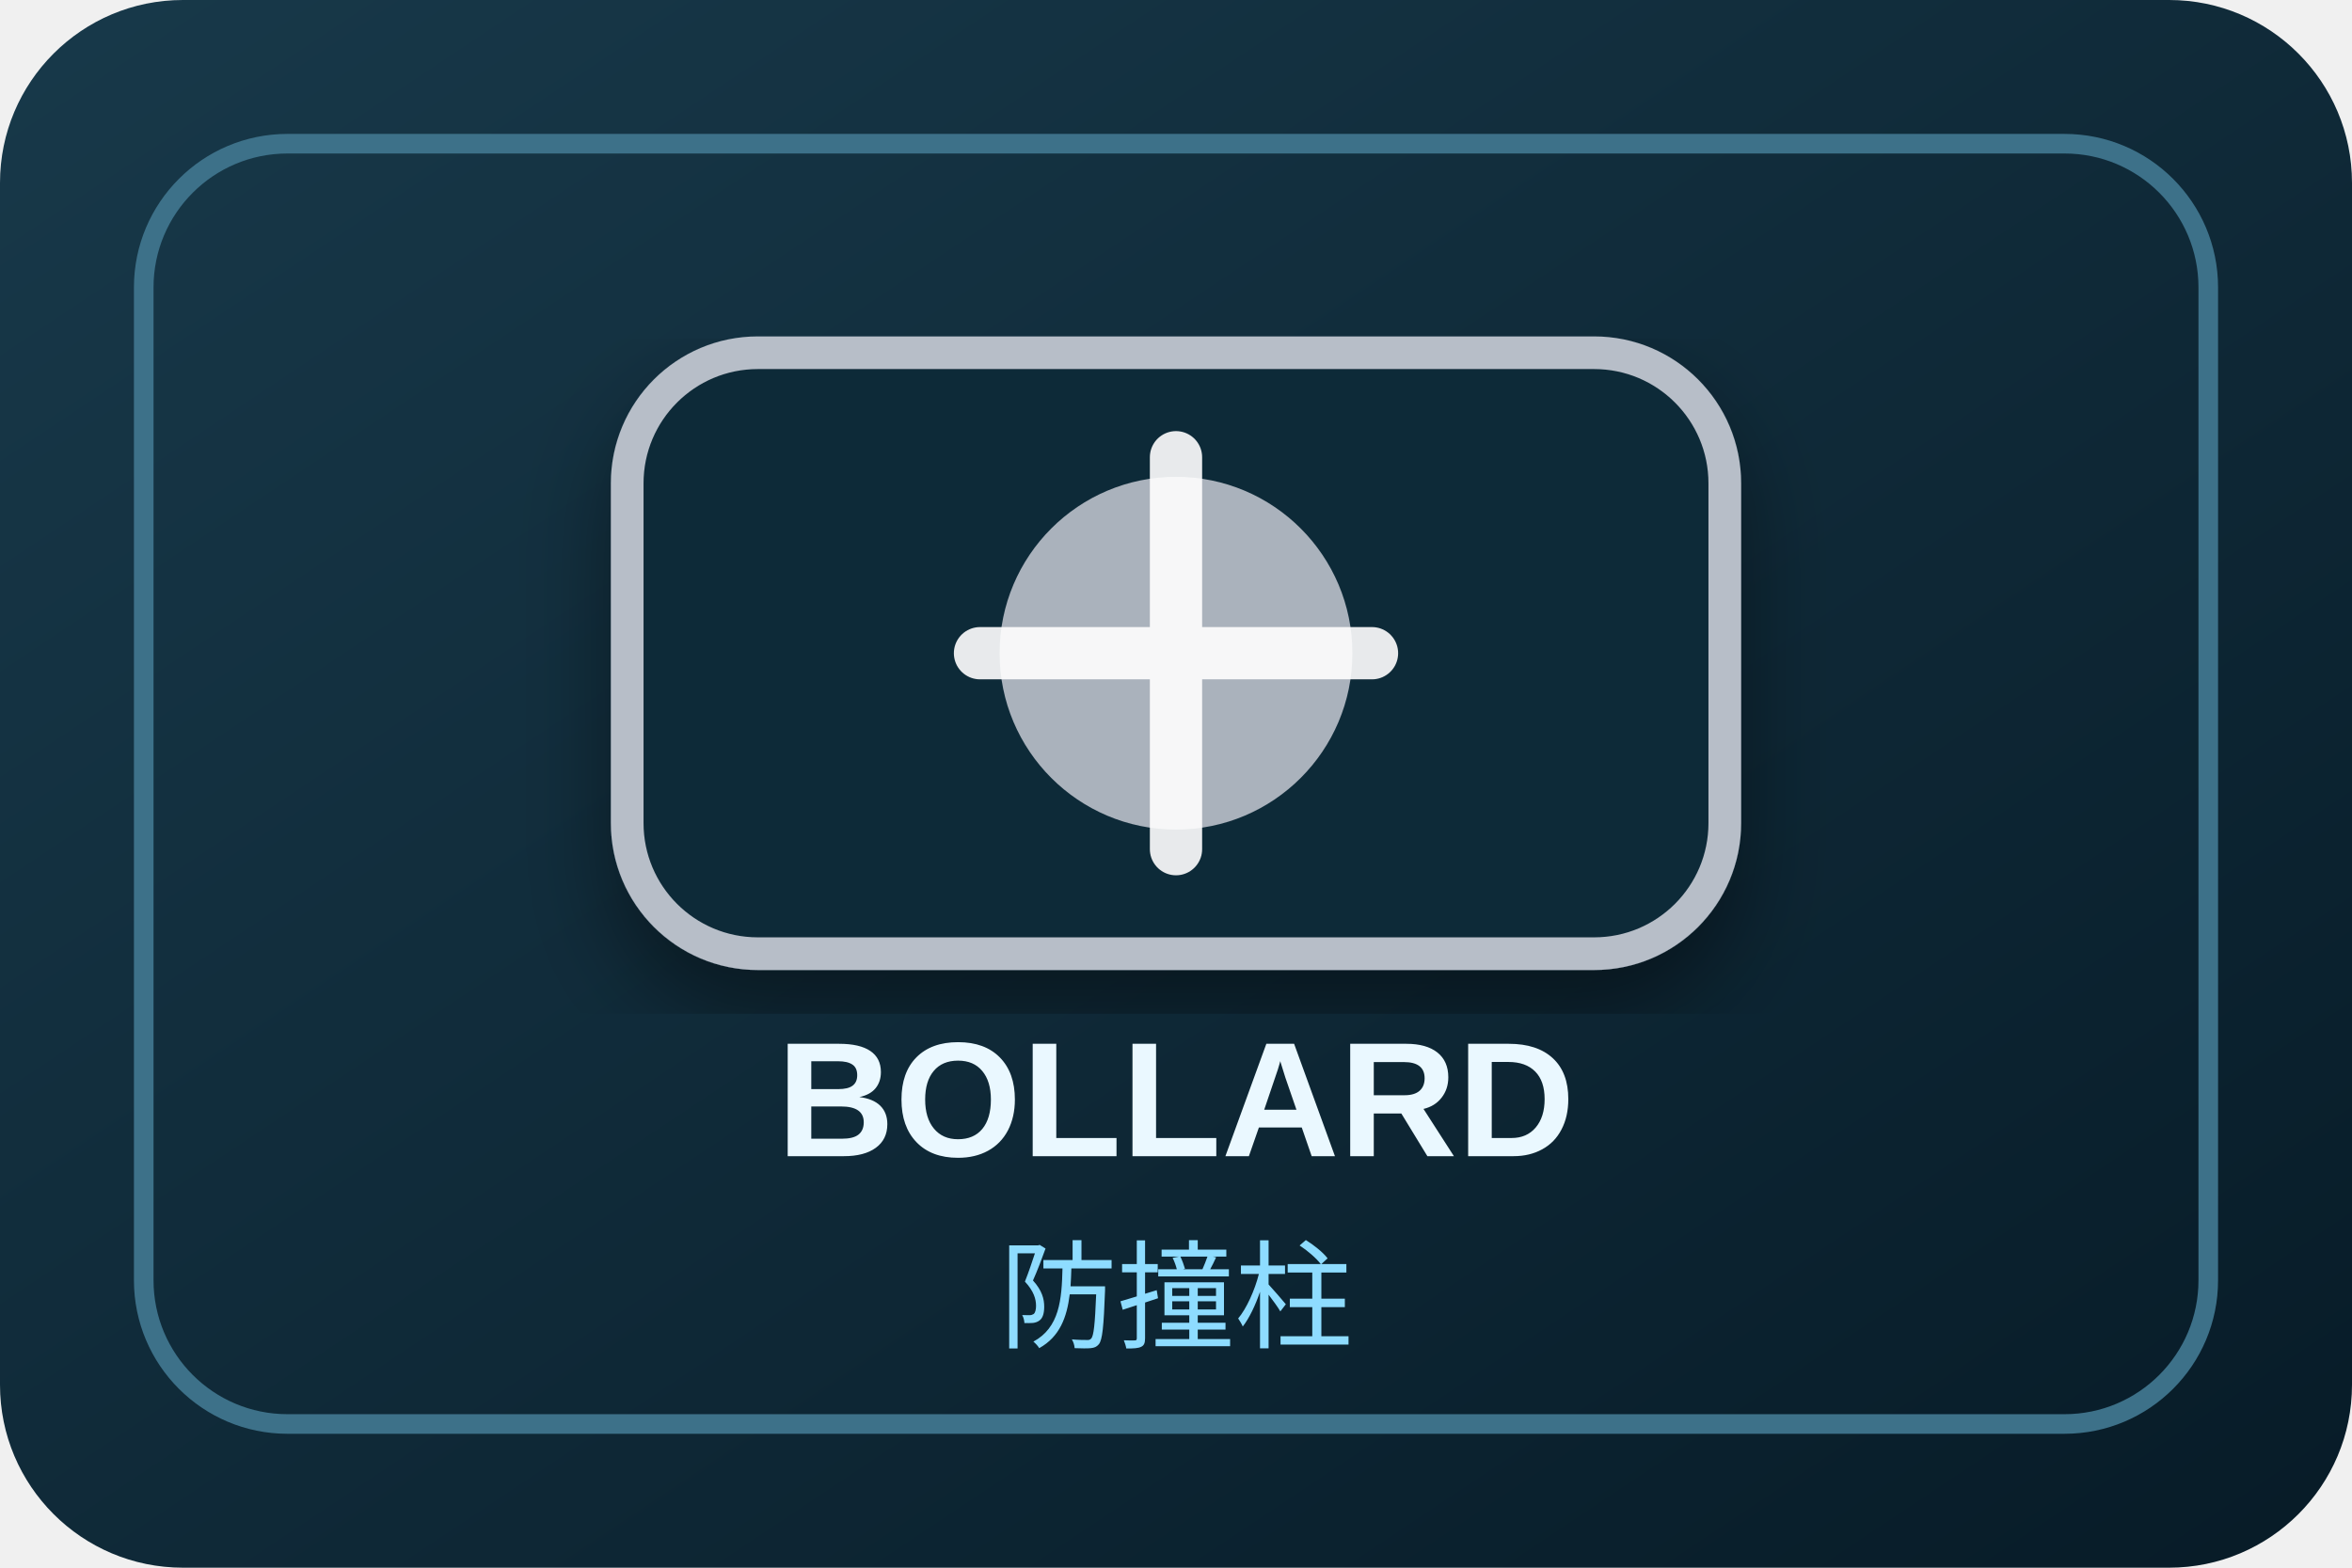
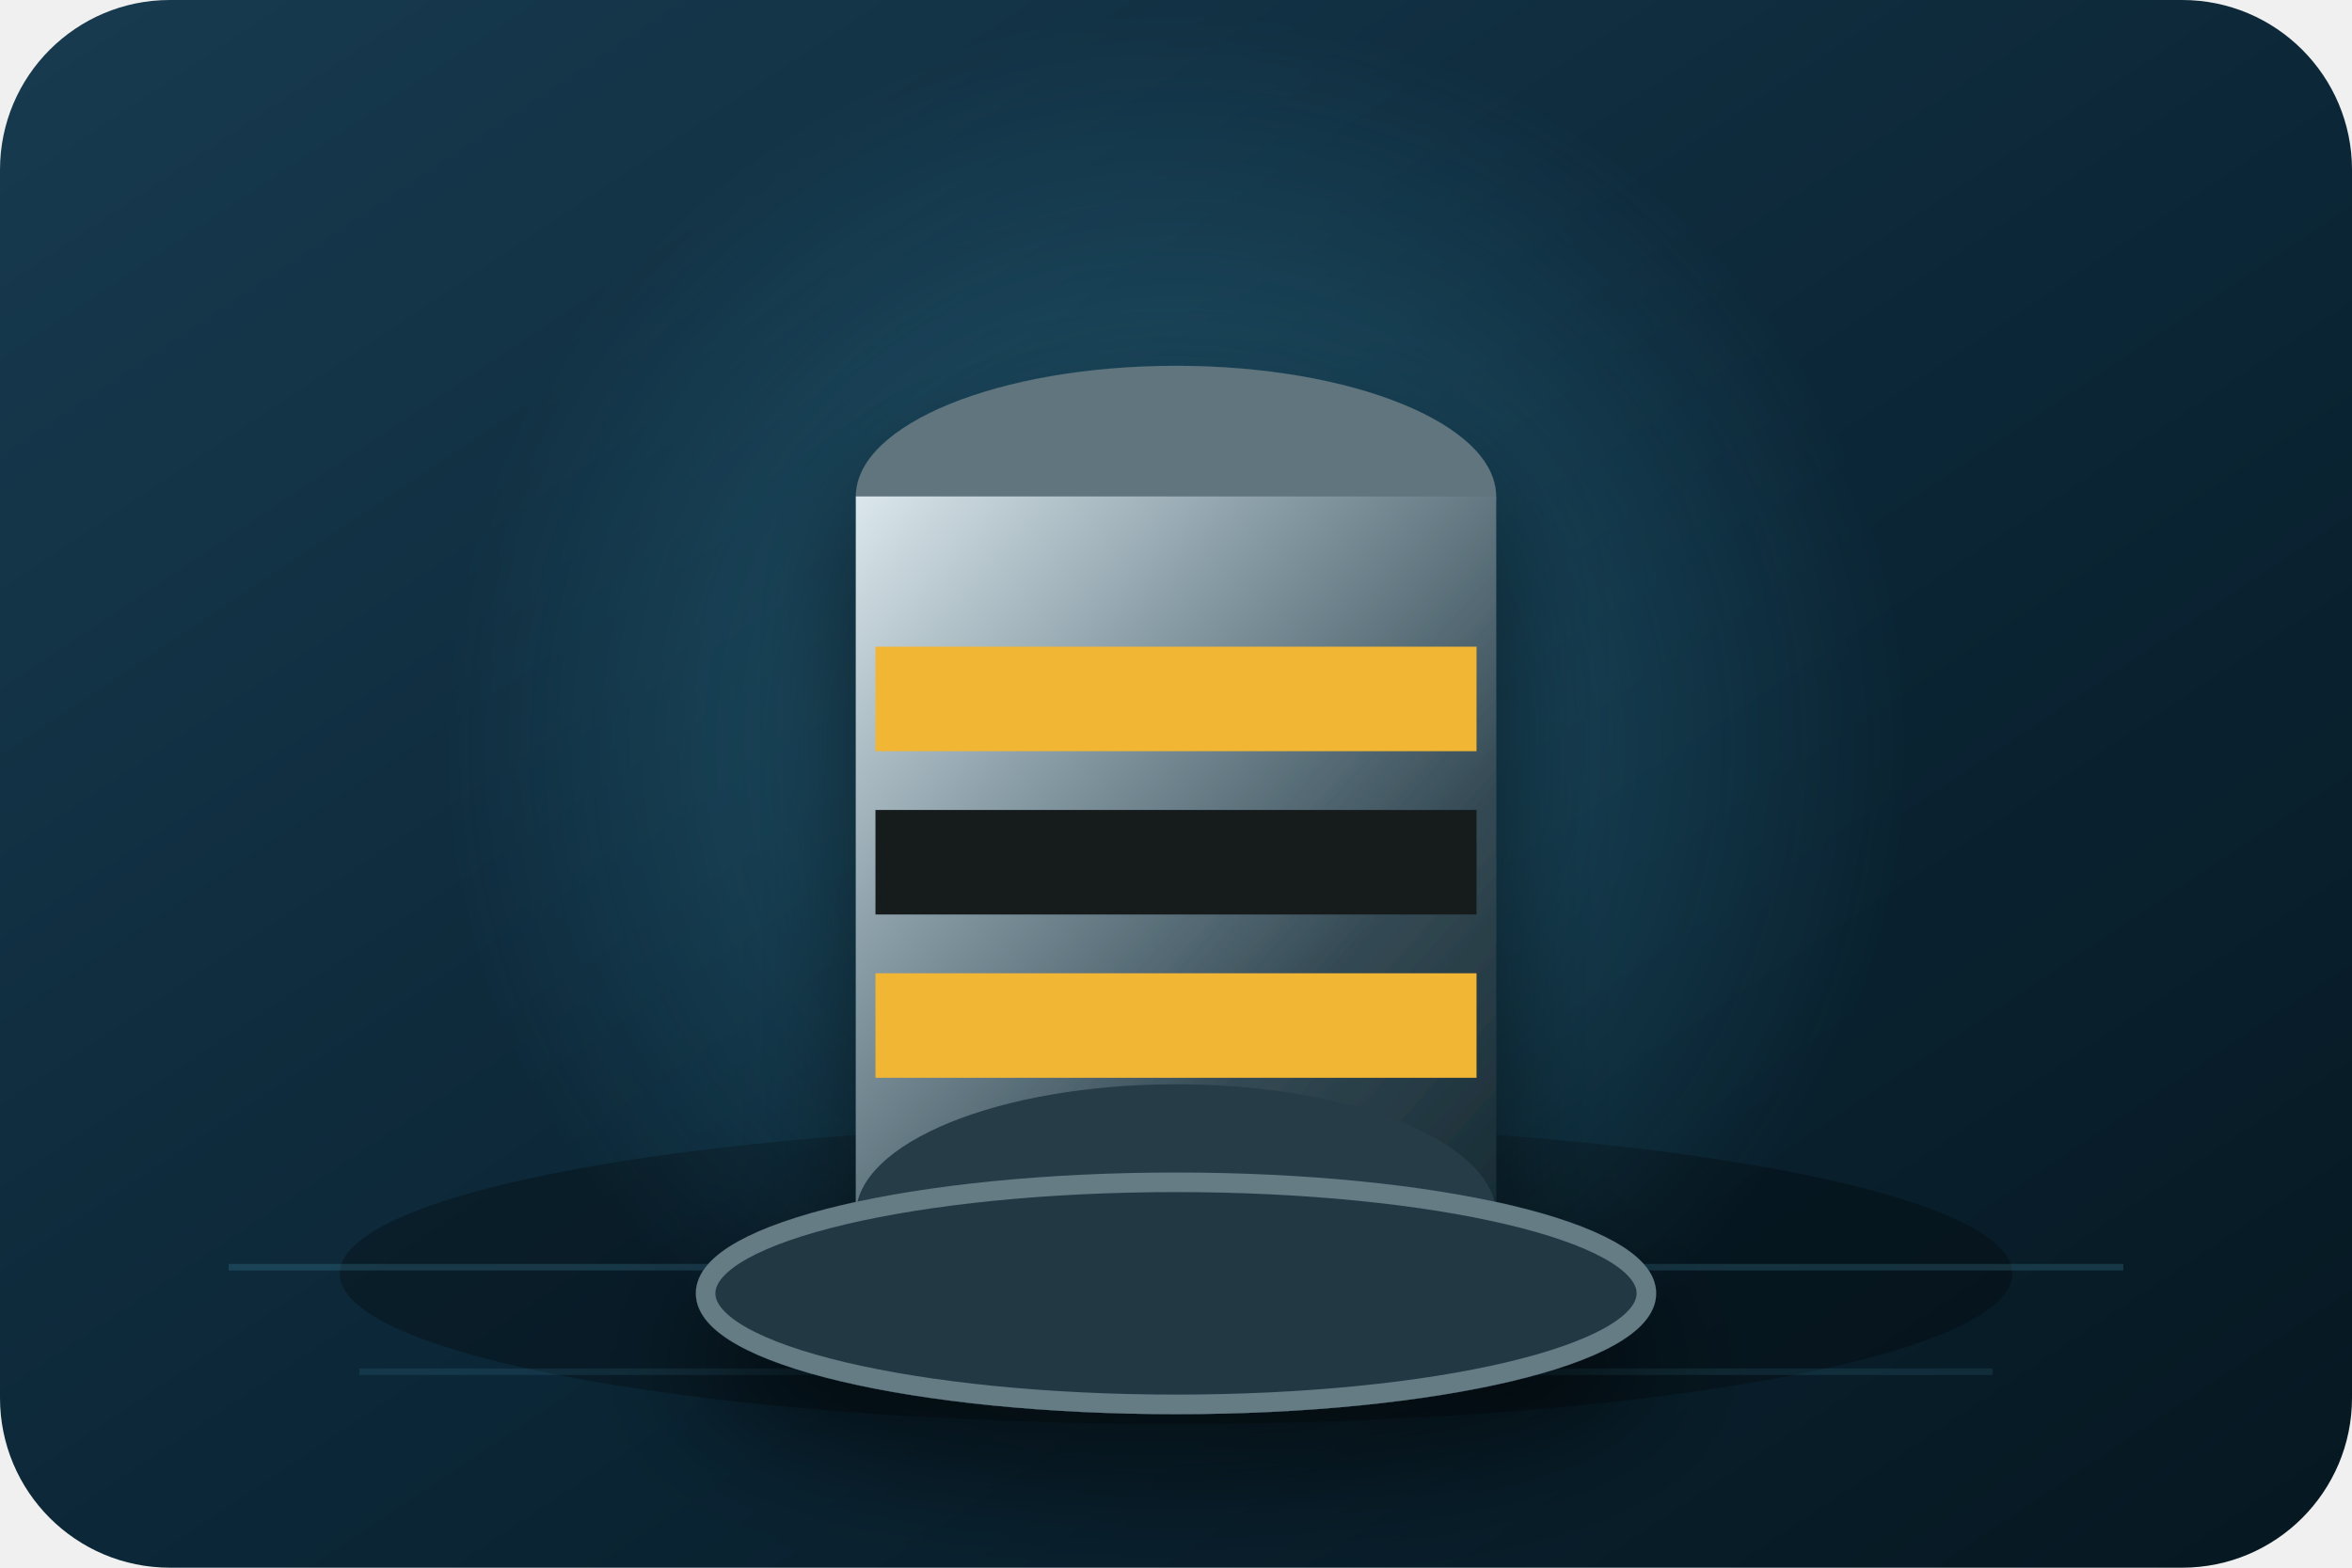
<svg xmlns="http://www.w3.org/2000/svg" width="360" height="240" viewBox="0 0 360 240">
  <defs>
-     <linearGradient id="g" x1="0" y1="0" x2="1" y2="1">
-       <stop stop-color="#18394a" />
-       <stop offset="1" stop-color="#071b27" />
+     <linearGradient id="bg" x1="0" y1="0" x2="1" y2="1">
+       <stop stop-color="#183b50" />
+       <stop offset=".55" stop-color="#0b2636" />
+       <stop offset="1" stop-color="#061720" />
    </linearGradient>
-     <filter id="s">
-       <feDropShadow dx="0" dy="7" stdDeviation="7" flood-opacity=".42" />
+     <radialGradient id="halo">
+       <stop stop-color="#5bd8ff" stop-opacity=".28" />
+       <stop offset="1" stop-color="#5bd8ff" stop-opacity="0" />
+     </radialGradient>
+     <linearGradient id="metal" x1="0" y1="0" x2="1" y2="1">
+       <stop stop-color="#dbe7ec" />
+       <stop offset=".35" stop-color="#8498a2" />
+       <stop offset=".7" stop-color="#344a54" />
+       <stop offset="1" stop-color="#172b34" />
+     </linearGradient>
+     <linearGradient id="black" x1="0" y1="0" x2="1" y2="1">
+       <stop stop-color="#53636b" />
+       <stop offset=".28" stop-color="#171e22" />
+       <stop offset="1" stop-color="#050708" />
+     </linearGradient>
+     <linearGradient id="orange" x1="0" y1="0" x2="1" y2="1">
+       <stop stop-color="#ffd064" />
+       <stop offset=".45" stop-color="#f59e0b" />
+       <stop offset="1" stop-color="#9a4d00" />
+     </linearGradient>
+     <linearGradient id="blue" x1="0" y1="0" x2="1" y2="1">
+       <stop stop-color="#88e8ff" />
+       <stop offset=".45" stop-color="#1599d5" />
+       <stop offset="1" stop-color="#064e72" />
+     </linearGradient>
+     <linearGradient id="green" x1="0" y1="0" x2="1" y2="1">
+       <stop stop-color="#b8ffcf" />
+       <stop offset=".45" stop-color="#27c56f" />
+       <stop offset="1" stop-color="#08743a" />
+     </linearGradient>
+     <linearGradient id="red" x1="0" y1="0" x2="1" y2="1">
+       <stop stop-color="#ffb7aa" />
+       <stop offset=".45" stop-color="#ed4f3d" />
+       <stop offset="1" stop-color="#7d1813" />
+     </linearGradient>
+     <filter id="shadow" x="-30%" y="-30%" width="160%" height="180%">
+       <feDropShadow dx="0" dy="10" stdDeviation="9" flood-color="#000" flood-opacity=".55" />
+     </filter>
+     <filter id="glow">
+       <feGaussianBlur stdDeviation="4" result="b" />
+       <feMerge>
+         <feMergeNode in="b" />
+         <feMergeNode in="SourceGraphic" />
+       </feMerge>
    </filter>
  </defs>
-   <rect width="360" height="240" rx="28" fill="url(#g)" />
-   <rect x="22" y="22" width="316" height="196" rx="22" fill="none" stroke="#3d7189" stroke-width="3" />
-   <g filter="url(#s)">
-     <rect x="96" y="54" width="168" height="92" rx="20" fill="#102b39" stroke="#b7bec8" stroke-width="5" />
-     <circle cx="180" cy="100" r="27" fill="#b7bec8" opacity=".92" />
-     <path d="M150 100h60M180 70v60" stroke="#fff" stroke-width="8" stroke-linecap="round" opacity=".9" />
+   <rect width="360" height="240" rx="26" fill="url(#bg)" />
+   <ellipse cx="180" cy="195" rx="128" ry="23" fill="#000" opacity=".28" />
+   <circle cx="180" cy="114" r="112" fill="url(#halo)" />
+   <path d="M35 194H325" stroke="#67c9eb" stroke-opacity=".16" />
+   <path d="M55 210H305" stroke="#67c9eb" stroke-opacity=".1" />
+   <g filter="url(#shadow)">
+     <ellipse cx="180" cy="76" rx="49" ry="20" fill="#61747d" />
+     <rect x="131" y="76" width="98" height="110" fill="url(#metal)" />
+     <ellipse cx="180" cy="186" rx="49" ry="20" fill="#263c46" />
+     <path d="M134 107h92" stroke="#f2b635" stroke-width="16" />
+     <path d="M134 132h92" stroke="#151b1e" stroke-width="16" />
+     <path d="M134 157h92" stroke="#f2b635" stroke-width="16" />
+     <ellipse cx="180" cy="198" rx="72" ry="17" fill="#213943" stroke="#657b85" stroke-width="3" />
  </g>
-   <text x="180" y="177" text-anchor="middle" font-family="Arial, sans-serif" font-size="25" font-weight="700" fill="#eaf8ff">BOLLARD</text>
-   <text x="180" y="205" text-anchor="middle" font-family="Noto Sans TC, Arial, sans-serif" font-size="18" fill="#8edcff">防撞柱</text>
</svg>
